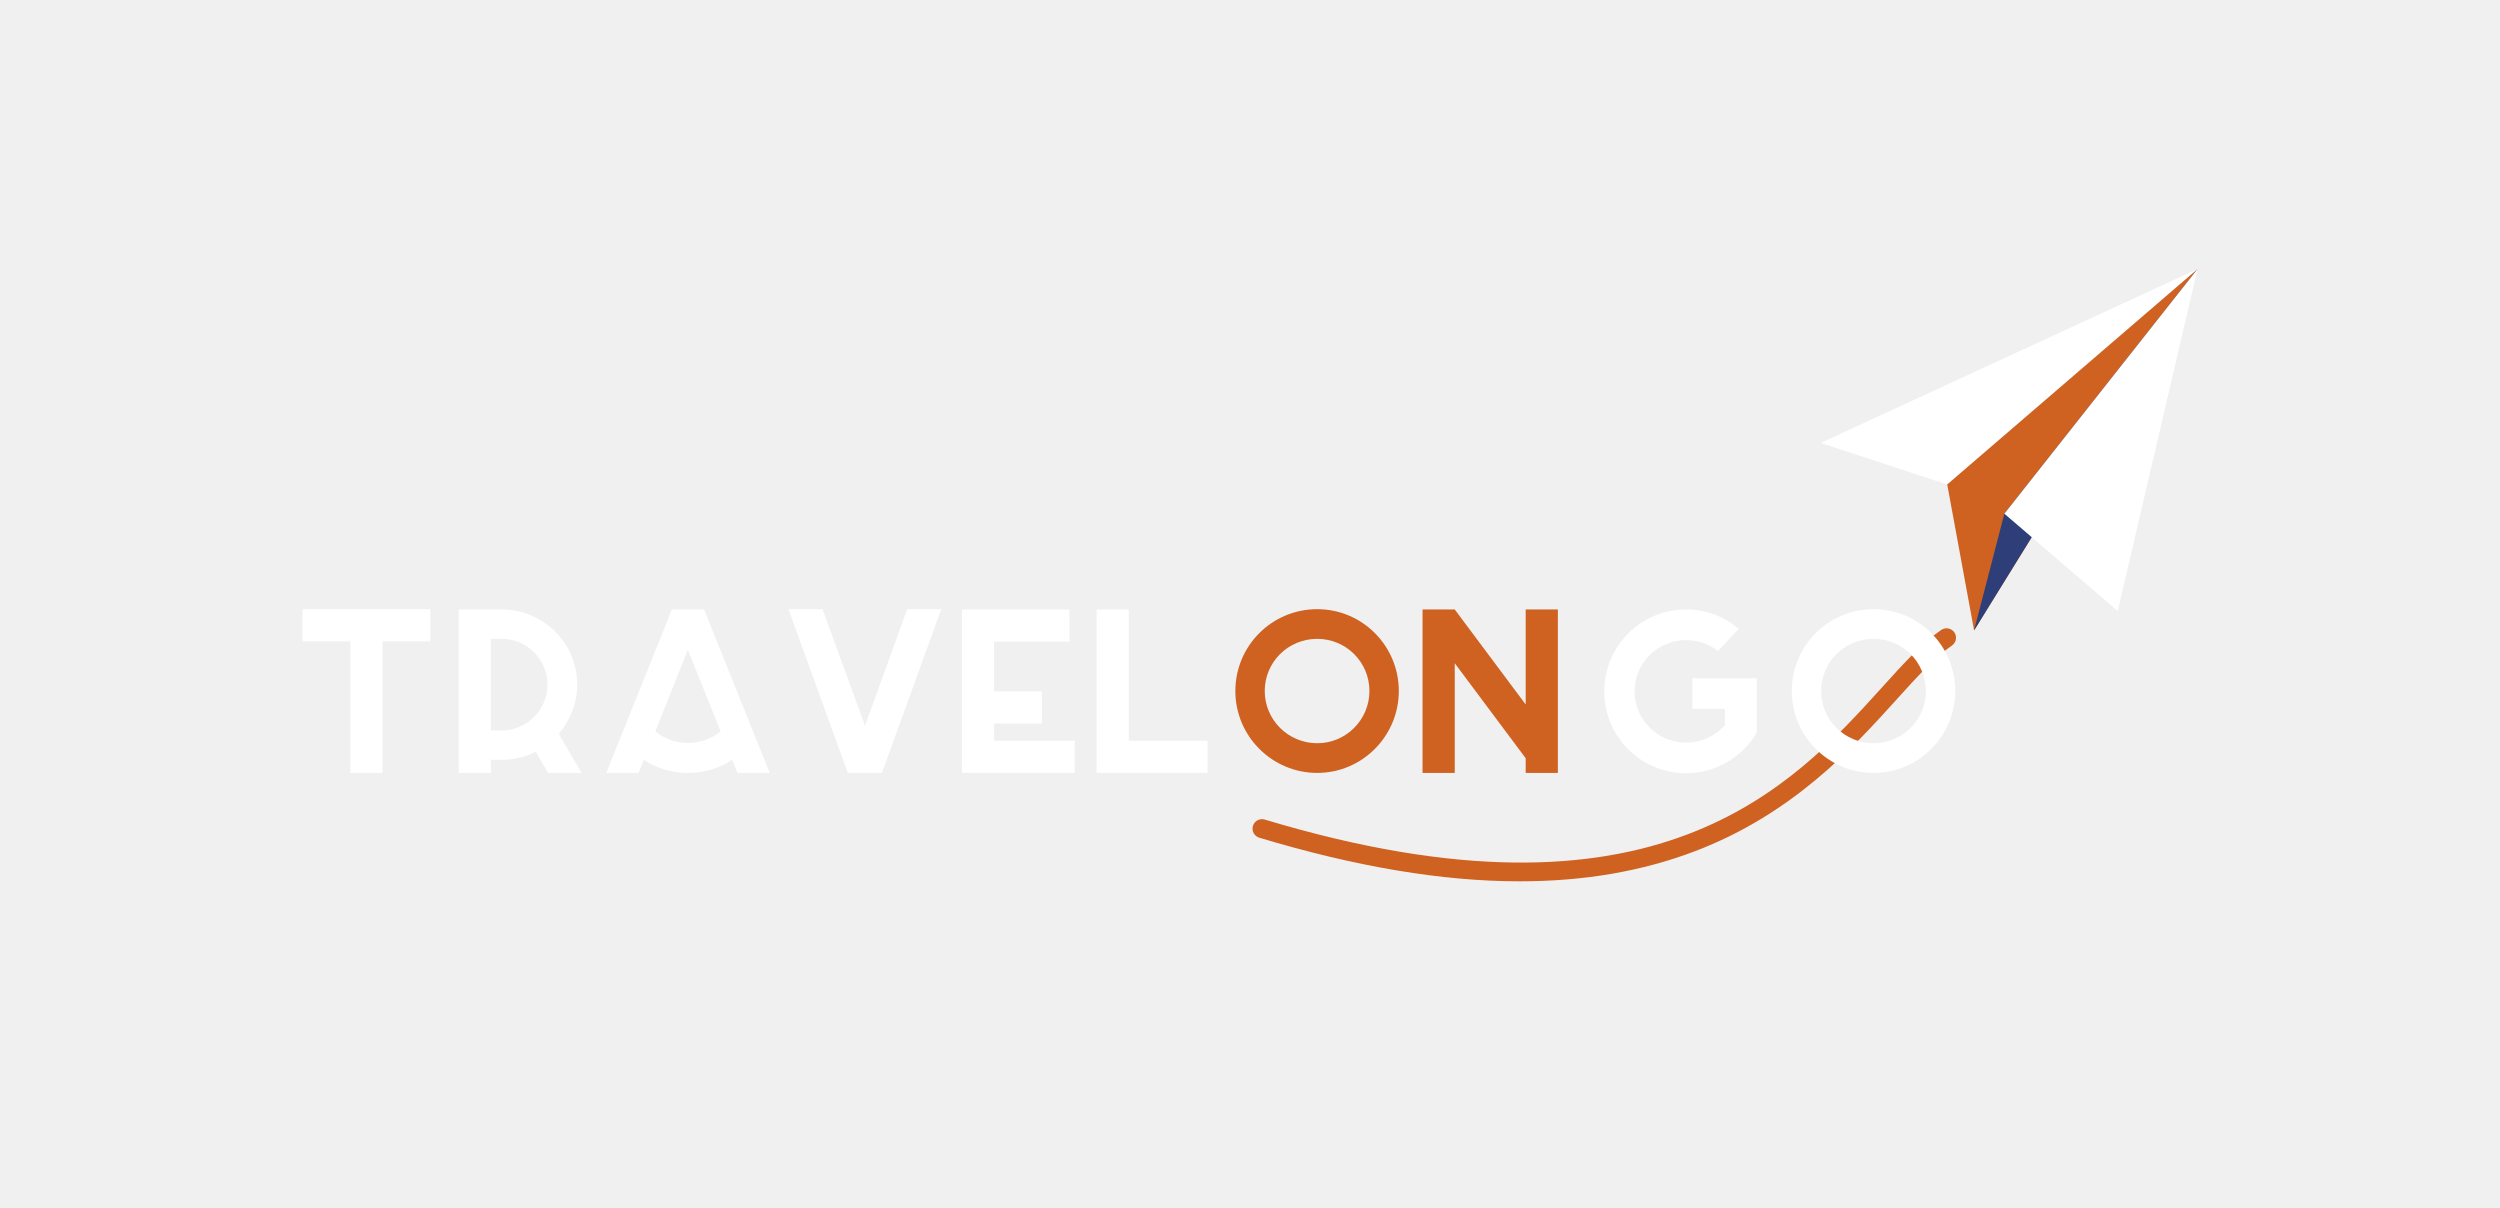
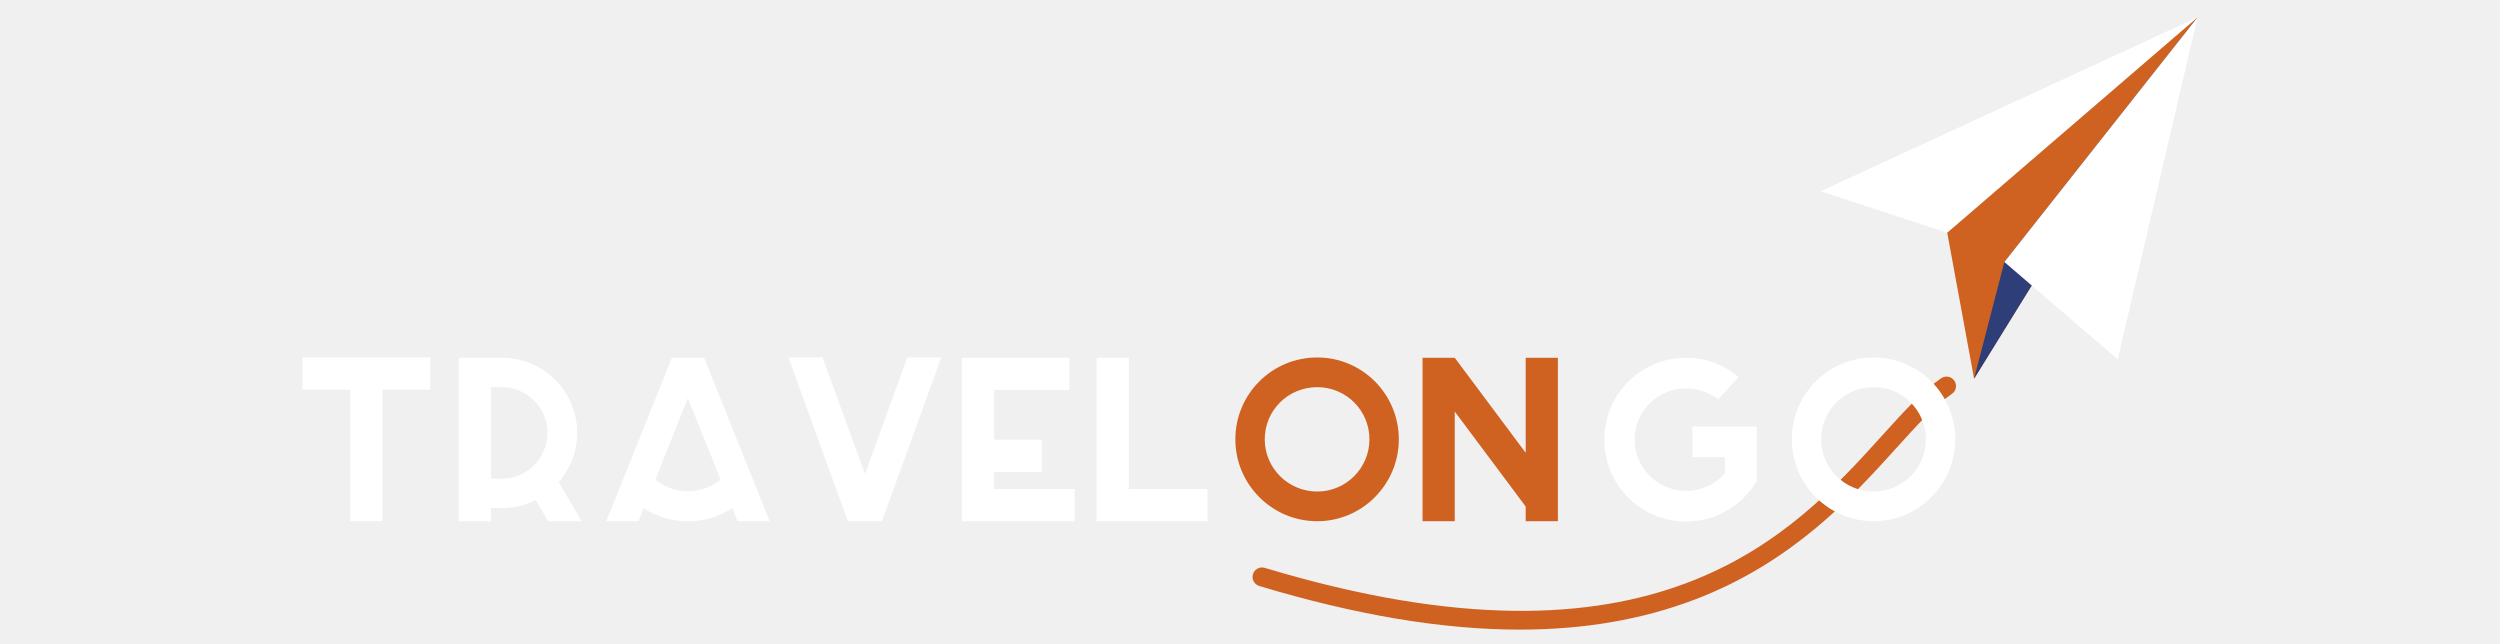
- <svg xmlns="http://www.w3.org/2000/svg" xmlns:xlink="http://www.w3.org/1999/xlink" version="1.1" id="Capa_1" x="0px" y="0px" width="792px" height="382.481px" viewBox="0 0 792 382.481" enable-background="new 0 0 792 382.481" xml:space="preserve">
-   <polygon fill="#FFFFFF" points="696.168,85.242 576.805,140.321 616.883,153.476 " />
-   <polygon fill="#CF6221" points="616.883,153.476 625.388,199.713 696.168,85.241 " />
-   <polygon fill="#2D3E79" points="625.388,199.713 634.979,162.74 696.168,85.241 " />
-   <polygon fill="#FFFFFF" points="696.168,85.242 670.897,193.576 634.979,162.74 " />
+ <svg xmlns="http://www.w3.org/2000/svg" xmlns:xlink="http://www.w3.org/1999/xlink" version="1.1" id="Capa_1" x="0px" y="0px" width="792px" height="204px" viewBox="0 79.74 792 204" enable-background="new 0 79.74 792 204" xml:space="preserve">
+   <polygon fill="#FFFFFF" points="696.169,85.242 576.805,140.321 616.884,153.476 " />
+   <polygon fill="#CF6221" points="616.884,153.476 625.388,199.713 696.169,85.241 " />
+   <polygon fill="#2D3E79" points="625.388,199.713 634.979,162.74 696.169,85.241 " />
+   <polygon fill="#FFFFFF" points="696.169,85.242 670.897,193.576 634.979,162.74 " />
  <g>
-     <defs>
-       <rect id="SVGID_1_" width="792" height="382.481" />
-     </defs>
-     <clipPath id="SVGID_2_">
-       <use xlink:href="#SVGID_1_" overflow="visible" />
-     </clipPath>
-     <path clip-path="url(#SVGID_2_)" fill="#CF6221" d="M481.449,279.204c-24.523,0-51.883-4.604-82.512-13.822   c-1.586-0.478-2.484-2.152-2.008-3.739c0.479-1.585,2.147-2.479,3.738-2.007c123.917,37.307,167.114-10.438,195.698-42.033   c6.804-7.519,12.68-14.012,18.618-18.044c1.37-0.928,3.235-0.574,4.167,0.798c0.931,1.371,0.572,3.237-0.798,4.167   c-5.343,3.626-10.994,9.872-17.538,17.105c-13.834,15.291-32.782,36.232-63.929,48.065   C520.207,276.031,501.803,279.204,481.449,279.204" />
-     <polygon clip-path="url(#SVGID_2_)" fill="#FFFFFF" points="136.325,203.182 121.178,203.182 121.178,244.864 110.979,244.864    110.979,203.182 95.832,203.182 95.832,192.985 136.325,192.985  " />
-     <path clip-path="url(#SVGID_2_)" fill="#FFFFFF" d="M184.244,244.864h-10.593l-3.961-6.733c-3.168,1.684-6.831,2.575-10.692,2.575   h-3.466v4.158h-10.197v-51.78h7.426h2.771h3.466c13.168,0,23.86,10.692,23.86,23.76c0,6.04-2.277,11.486-5.841,15.645   L184.244,244.864z M158.998,231.399c7.921,0,14.455-6.534,14.455-14.556c0-7.92-6.534-14.453-14.455-14.453h-3.466v29.009H158.998z   " />
-     <path clip-path="url(#SVGID_2_)" fill="#FFFFFF" d="M243.845,244.864h-10.197l-1.684-4.158c-4.059,2.673-8.91,4.158-14.059,4.158   c-5.148,0-10-1.485-13.959-4.158l-1.684,4.158h-10.197l20.791-51.78h10.198L243.845,244.864z M228.301,231.696l-7.326-18.218   l-3.07-7.623l-10.296,25.841c2.772,2.276,6.336,3.663,10.296,3.663S225.529,233.972,228.301,231.696" />
-     <polygon clip-path="url(#SVGID_2_)" fill="#FFFFFF" points="279.387,244.864 268.596,244.864 249.784,192.985 260.576,192.985    274.041,229.914 287.407,192.985 298.199,192.985  " />
-     <polygon clip-path="url(#SVGID_2_)" fill="#FFFFFF" points="340.474,234.666 340.474,244.863 314.93,244.863 304.732,244.863    304.732,234.666 304.732,229.22 304.732,219.022 304.732,203.282 304.732,193.083 314.93,193.083 338.79,193.083 338.79,203.282    314.93,203.282 314.93,219.022 330.078,219.022 330.078,229.22 314.93,229.22 314.93,234.666  " />
-     <polygon clip-path="url(#SVGID_2_)" fill="#FFFFFF" points="382.551,234.666 382.551,244.863 357.602,244.863 347.405,244.863    347.405,234.666 347.405,193.083 357.602,193.083 357.602,234.666  " />
-     <path clip-path="url(#SVGID_2_)" fill="#CF6221" d="M443.142,218.923c0,14.258-11.584,25.939-25.841,25.939   c-14.356,0-25.94-11.682-25.94-25.939c0-14.355,11.583-25.938,25.94-25.938C431.558,192.985,443.142,204.568,443.142,218.923    M433.835,218.923c0-9.207-7.426-16.533-16.534-16.533c-9.207,0-16.633,7.326-16.633,16.533c0,9.108,7.426,16.534,16.633,16.534   C426.409,235.458,433.835,228.032,433.835,218.923" />
-     <polygon clip-path="url(#SVGID_2_)" fill="#CF6221" points="493.534,193.083 493.534,241.694 493.534,244.863 483.436,244.863    483.337,244.863 483.337,240.706 483.337,240.21 460.862,210.112 460.862,211.3 460.862,244.863 450.664,244.863 450.664,193.083    460.862,193.083 483.337,223.181 483.337,222.488 483.337,193.083  " />
-     <path clip-path="url(#SVGID_2_)" fill="#FFFFFF" d="M556.551,214.865v4.059v0.099v6.338v6.336v0.396   c-4.455,7.623-12.871,12.87-22.375,12.87c-14.356,0-25.94-11.584-25.94-25.94c0-14.354,11.584-25.938,25.94-25.938   c6.336,0,12.177,2.277,16.632,6.138l-6.534,7.029c-2.771-2.178-6.336-3.465-10.098-3.465c-9.011,0-16.337,7.227-16.337,16.236   c0,9.011,7.326,16.238,16.337,16.238c4.851,0,9.306-2.179,12.275-5.544v-5.148h-10.297v-9.703h10.792H556.551z" />
-     <path clip-path="url(#SVGID_2_)" fill="#FFFFFF" d="M619.419,218.923c0,14.258-11.584,25.939-25.841,25.939   c-14.355,0-25.939-11.682-25.939-25.939c0-14.355,11.584-25.938,25.939-25.938C607.835,192.985,619.419,204.568,619.419,218.923    M610.112,218.923c0-9.207-7.426-16.533-16.534-16.533c-9.207,0-16.633,7.326-16.633,16.533c0,9.108,7.426,16.534,16.633,16.534   C602.687,235.458,610.112,228.032,610.112,218.923" />
+     <g>
+       <defs>
+         <rect id="SVGID_1_" x="0" y="0" width="792" height="382.48" />
+       </defs>
+       <clipPath id="SVGID_2_">
+         <use xlink:href="#SVGID_1_" overflow="visible" />
+       </clipPath>
+       <path clip-path="url(#SVGID_2_)" fill="#CF6221" d="M481.449,279.204c-24.522,0-51.883-4.604-82.512-13.822    c-1.586-0.479-2.484-2.152-2.008-3.739c0.479-1.585,2.146-2.479,3.738-2.007c123.917,37.307,167.113-10.438,195.697-42.033    c6.805-7.519,12.681-14.012,18.618-18.044c1.37-0.928,3.235-0.574,4.167,0.798c0.931,1.371,0.572,3.237-0.798,4.167    c-5.343,3.626-10.994,9.872-17.538,17.105c-13.834,15.291-32.782,36.231-63.929,48.064    C520.207,276.031,501.803,279.204,481.449,279.204" />
+     </g>
+     <g>
+       <defs>
+         <rect id="SVGID_3_" x="0" y="0" width="792" height="382.48" />
+       </defs>
+       <clipPath id="SVGID_4_">
+         <use xlink:href="#SVGID_3_" overflow="visible" />
+       </clipPath>
+       <polygon clip-path="url(#SVGID_4_)" fill="#FFFFFF" points="136.325,203.182 121.178,203.182 121.178,244.865 110.979,244.865     110.979,203.182 95.832,203.182 95.832,192.985 136.325,192.985   " />
+     </g>
+     <g>
+       <defs>
+         <rect id="SVGID_5_" x="0" y="0" width="792" height="382.48" />
+       </defs>
+       <clipPath id="SVGID_6_">
+         <use xlink:href="#SVGID_5_" overflow="visible" />
+       </clipPath>
+       <path clip-path="url(#SVGID_6_)" fill="#FFFFFF" d="M184.244,244.865h-10.593l-3.961-6.733c-3.168,1.684-6.831,2.575-10.692,2.575    h-3.466v4.158h-10.197v-51.78h7.427h2.771h3.466c13.168,0,23.86,10.691,23.86,23.76c0,6.04-2.277,11.486-5.841,15.646    L184.244,244.865z M158.998,231.399c7.921,0,14.455-6.533,14.455-14.556c0-7.92-6.534-14.453-14.455-14.453h-3.466v29.009H158.998    z" />
+     </g>
+     <g>
+       <defs>
+         <rect id="SVGID_7_" x="0" y="0" width="792" height="382.48" />
+       </defs>
+       <clipPath id="SVGID_8_">
+         <use xlink:href="#SVGID_7_" overflow="visible" />
+       </clipPath>
+       <path clip-path="url(#SVGID_8_)" fill="#FFFFFF" d="M243.845,244.865h-10.197l-1.685-4.158c-4.059,2.673-8.909,4.158-14.059,4.158    c-5.148,0-10-1.485-13.959-4.158l-1.684,4.158h-10.197l20.791-51.78h10.198L243.845,244.865z M228.301,231.696l-7.325-18.218    l-3.07-7.623l-10.296,25.841c2.771,2.276,6.336,3.663,10.296,3.663S225.529,233.972,228.301,231.696" />
+     </g>
+     <g>
+       <defs>
+         <rect id="SVGID_9_" x="0" y="0" width="792" height="382.48" />
+       </defs>
+       <clipPath id="SVGID_10_">
+         <use xlink:href="#SVGID_9_" overflow="visible" />
+       </clipPath>
+       <polygon clip-path="url(#SVGID_10_)" fill="#FFFFFF" points="279.387,244.865 268.596,244.865 249.784,192.985 260.576,192.985     274.041,229.914 287.407,192.985 298.199,192.985   " />
+     </g>
+     <g>
+       <defs>
+         <rect id="SVGID_11_" x="0" y="0" width="792" height="382.48" />
+       </defs>
+       <clipPath id="SVGID_12_">
+         <use xlink:href="#SVGID_11_" overflow="visible" />
+       </clipPath>
+       <polygon clip-path="url(#SVGID_12_)" fill="#FFFFFF" points="340.474,234.666 340.474,244.863 314.93,244.863 304.732,244.863     304.732,234.666 304.732,229.22 304.732,219.022 304.732,203.282 304.732,193.083 314.93,193.083 338.79,193.083 338.79,203.282     314.93,203.282 314.93,219.022 330.078,219.022 330.078,229.22 314.93,229.22 314.93,234.666   " />
+     </g>
+     <g>
+       <defs>
+         <rect id="SVGID_13_" x="0" y="0" width="792" height="382.48" />
+       </defs>
+       <clipPath id="SVGID_14_">
+         <use xlink:href="#SVGID_13_" overflow="visible" />
+       </clipPath>
+       <polygon clip-path="url(#SVGID_14_)" fill="#FFFFFF" points="382.552,234.666 382.552,244.863 357.602,244.863 347.405,244.863     347.405,234.666 347.405,193.083 357.602,193.083 357.602,234.666   " />
+     </g>
+     <g>
+       <defs>
+         <rect id="SVGID_15_" x="0" y="0" width="792" height="382.48" />
+       </defs>
+       <clipPath id="SVGID_16_">
+         <use xlink:href="#SVGID_15_" overflow="visible" />
+       </clipPath>
+       <path clip-path="url(#SVGID_16_)" fill="#CF6221" d="M443.142,218.923c0,14.258-11.584,25.938-25.841,25.938    c-14.356,0-25.94-11.682-25.94-25.938c0-14.355,11.583-25.938,25.94-25.938C431.558,192.985,443.142,204.568,443.142,218.923     M433.836,218.923c0-9.207-7.427-16.533-16.534-16.533c-9.207,0-16.633,7.326-16.633,16.533c0,9.108,7.426,16.534,16.633,16.534    C426.409,235.458,433.836,228.032,433.836,218.923" />
+     </g>
+     <g>
+       <defs>
+         <rect id="SVGID_17_" x="0" y="0" width="792" height="382.48" />
+       </defs>
+       <clipPath id="SVGID_18_">
+         <use xlink:href="#SVGID_17_" overflow="visible" />
+       </clipPath>
+       <polygon clip-path="url(#SVGID_18_)" fill="#CF6221" points="493.534,193.083 493.534,241.694 493.534,244.863 483.436,244.863     483.338,244.863 483.338,240.706 483.338,240.21 460.862,210.112 460.862,211.3 460.862,244.863 450.664,244.863 450.664,193.083     460.862,193.083 483.338,223.181 483.338,222.488 483.338,193.083   " />
+     </g>
+     <g>
+       <defs>
+         <rect id="SVGID_19_" x="0" y="0" width="792" height="382.48" />
+       </defs>
+       <clipPath id="SVGID_20_">
+         <use xlink:href="#SVGID_19_" overflow="visible" />
+       </clipPath>
+       <path clip-path="url(#SVGID_20_)" fill="#FFFFFF" d="M556.552,214.865v4.059v0.099v6.338v6.337v0.396    c-4.455,7.623-12.871,12.87-22.375,12.87c-14.356,0-25.94-11.584-25.94-25.94c0-14.354,11.584-25.938,25.94-25.938    c6.336,0,12.177,2.276,16.632,6.138l-6.534,7.029c-2.771-2.178-6.336-3.465-10.098-3.465c-9.011,0-16.337,7.227-16.337,16.235    c0,9.012,7.326,16.238,16.337,16.238c4.851,0,9.306-2.179,12.274-5.544v-5.148h-10.297v-9.702h10.792L556.552,214.865    L556.552,214.865z" />
+     </g>
+     <g>
+       <defs>
+         <rect id="SVGID_21_" x="0" y="0" width="792" height="382.48" />
+       </defs>
+       <clipPath id="SVGID_22_">
+         <use xlink:href="#SVGID_21_" overflow="visible" />
+       </clipPath>
+       <path clip-path="url(#SVGID_22_)" fill="#FFFFFF" d="M619.42,218.923c0,14.258-11.584,25.938-25.842,25.938    c-14.354,0-25.938-11.682-25.938-25.938c0-14.355,11.584-25.938,25.938-25.938C607.836,192.985,619.42,204.568,619.42,218.923     M610.112,218.923c0-9.207-7.426-16.533-16.534-16.533c-9.207,0-16.633,7.326-16.633,16.533c0,9.108,7.426,16.534,16.633,16.534    C602.687,235.458,610.112,228.032,610.112,218.923" />
+     </g>
  </g>
</svg>
